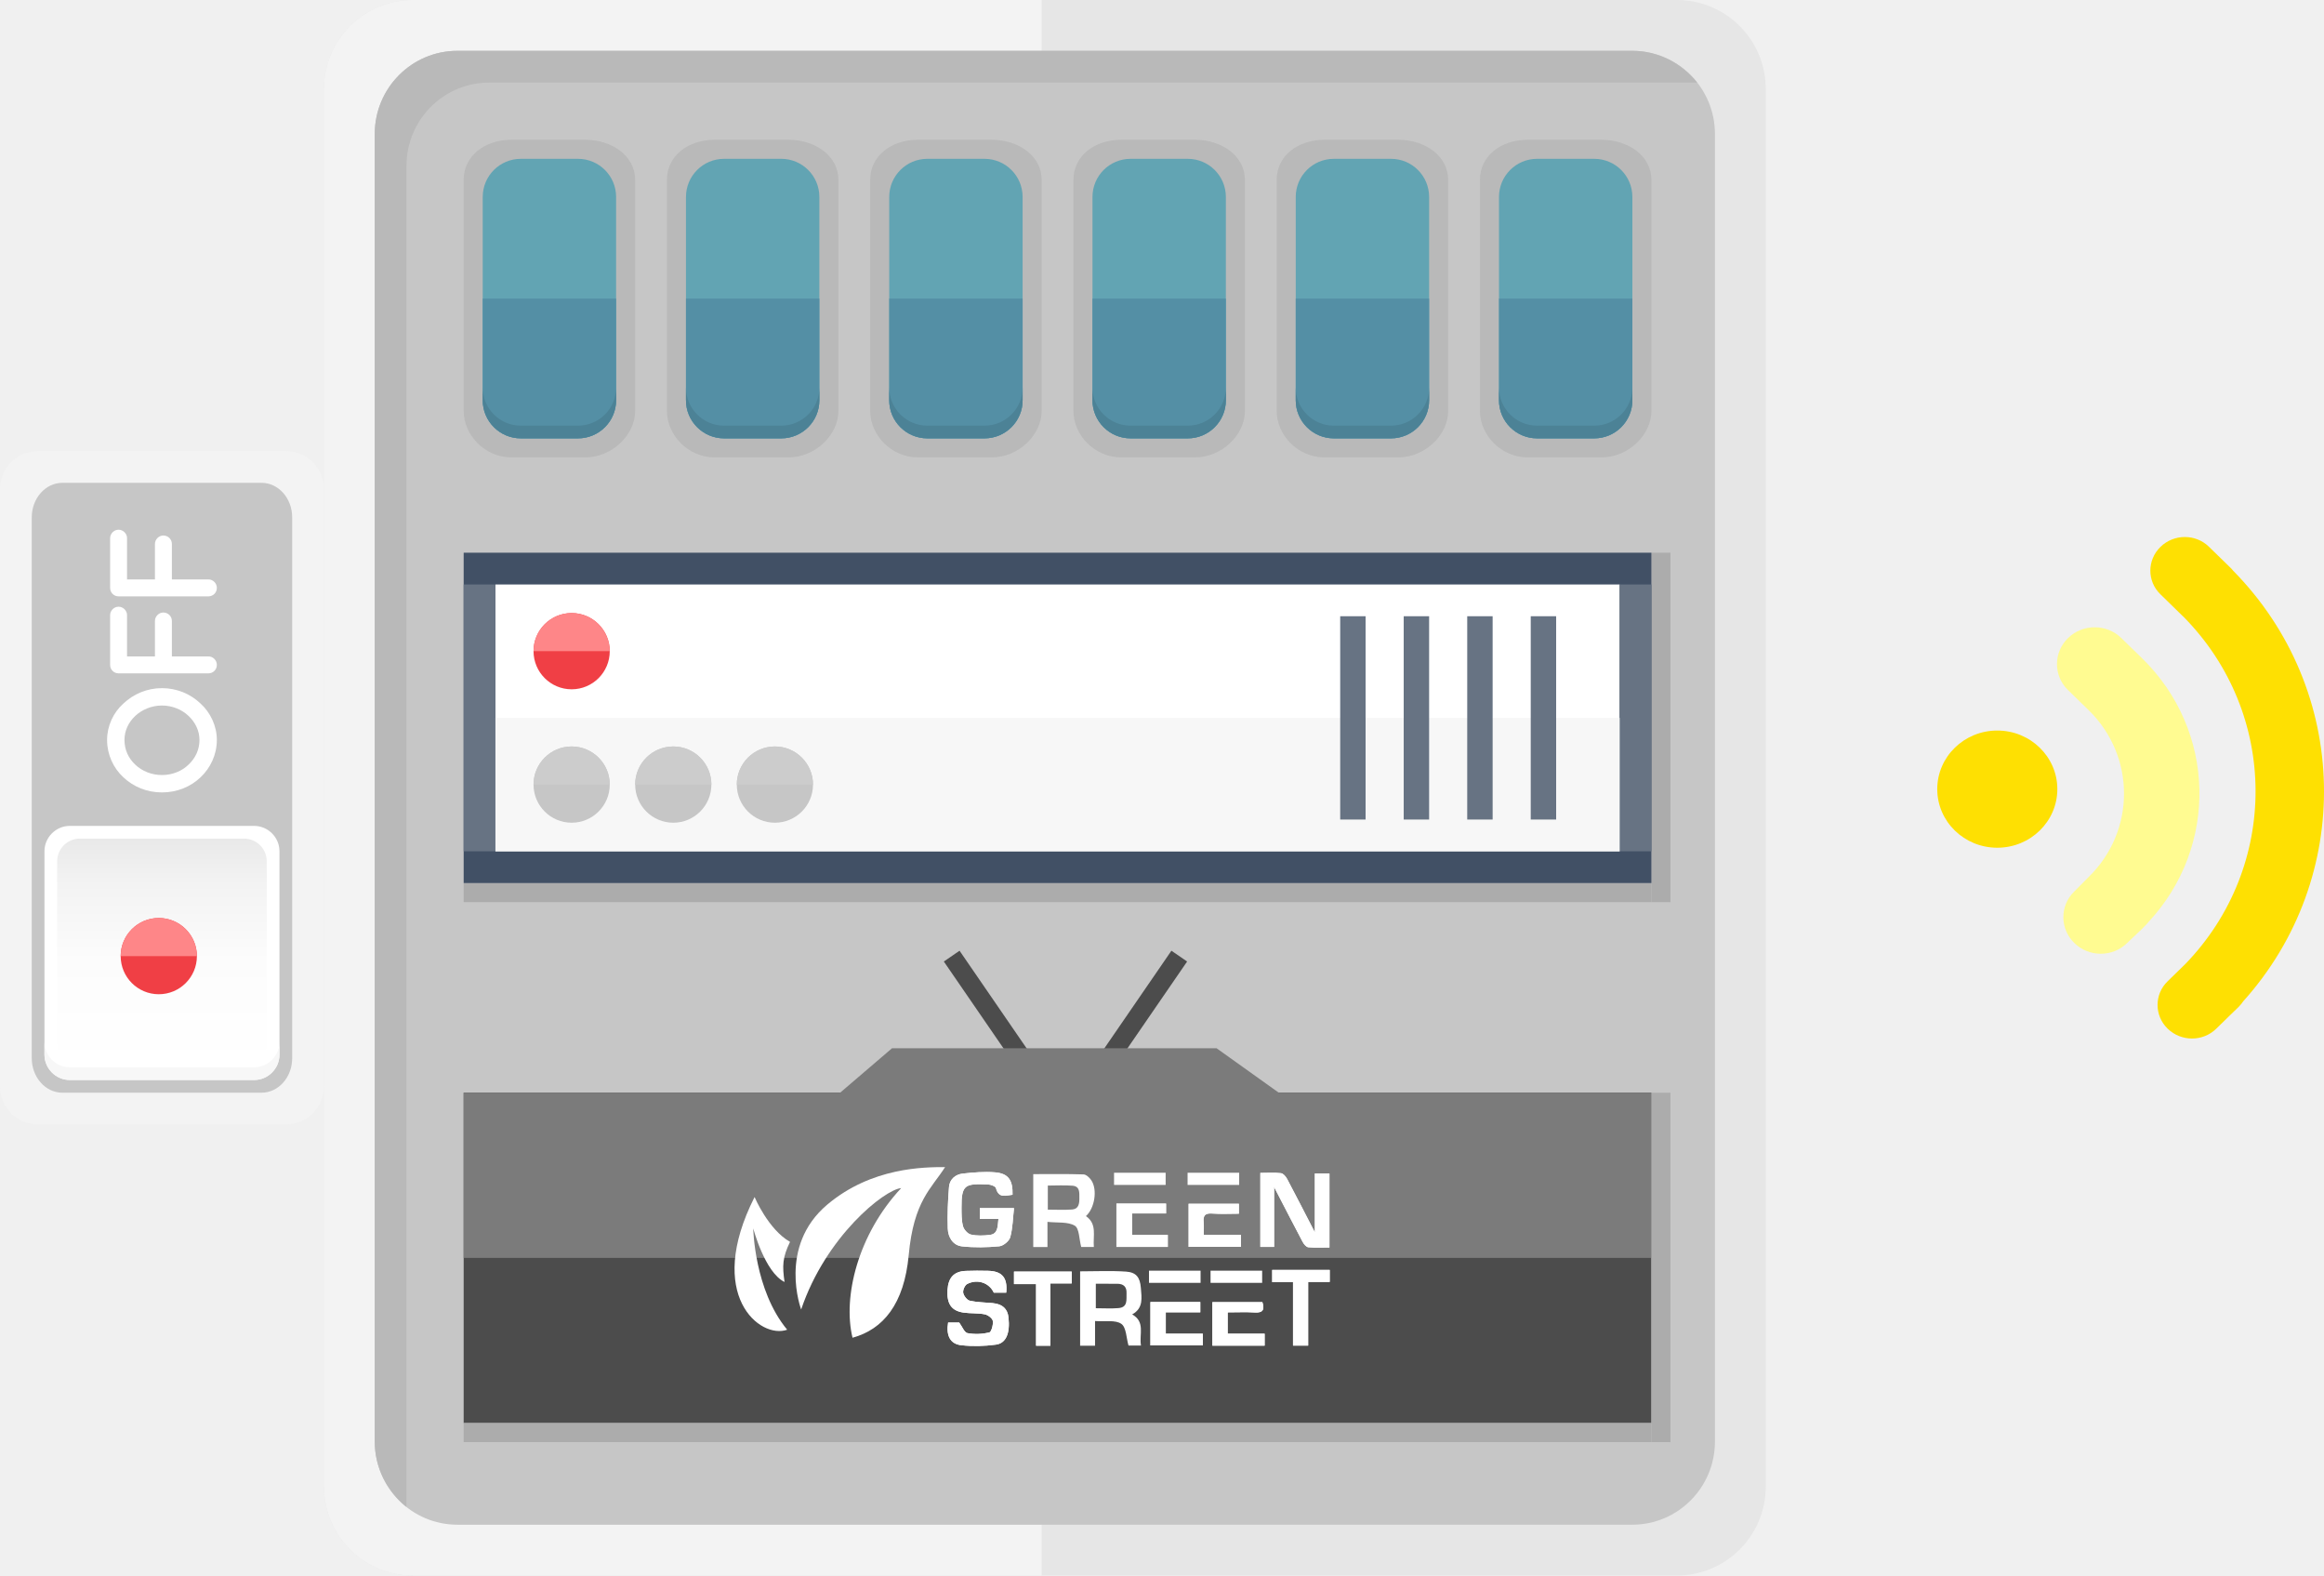
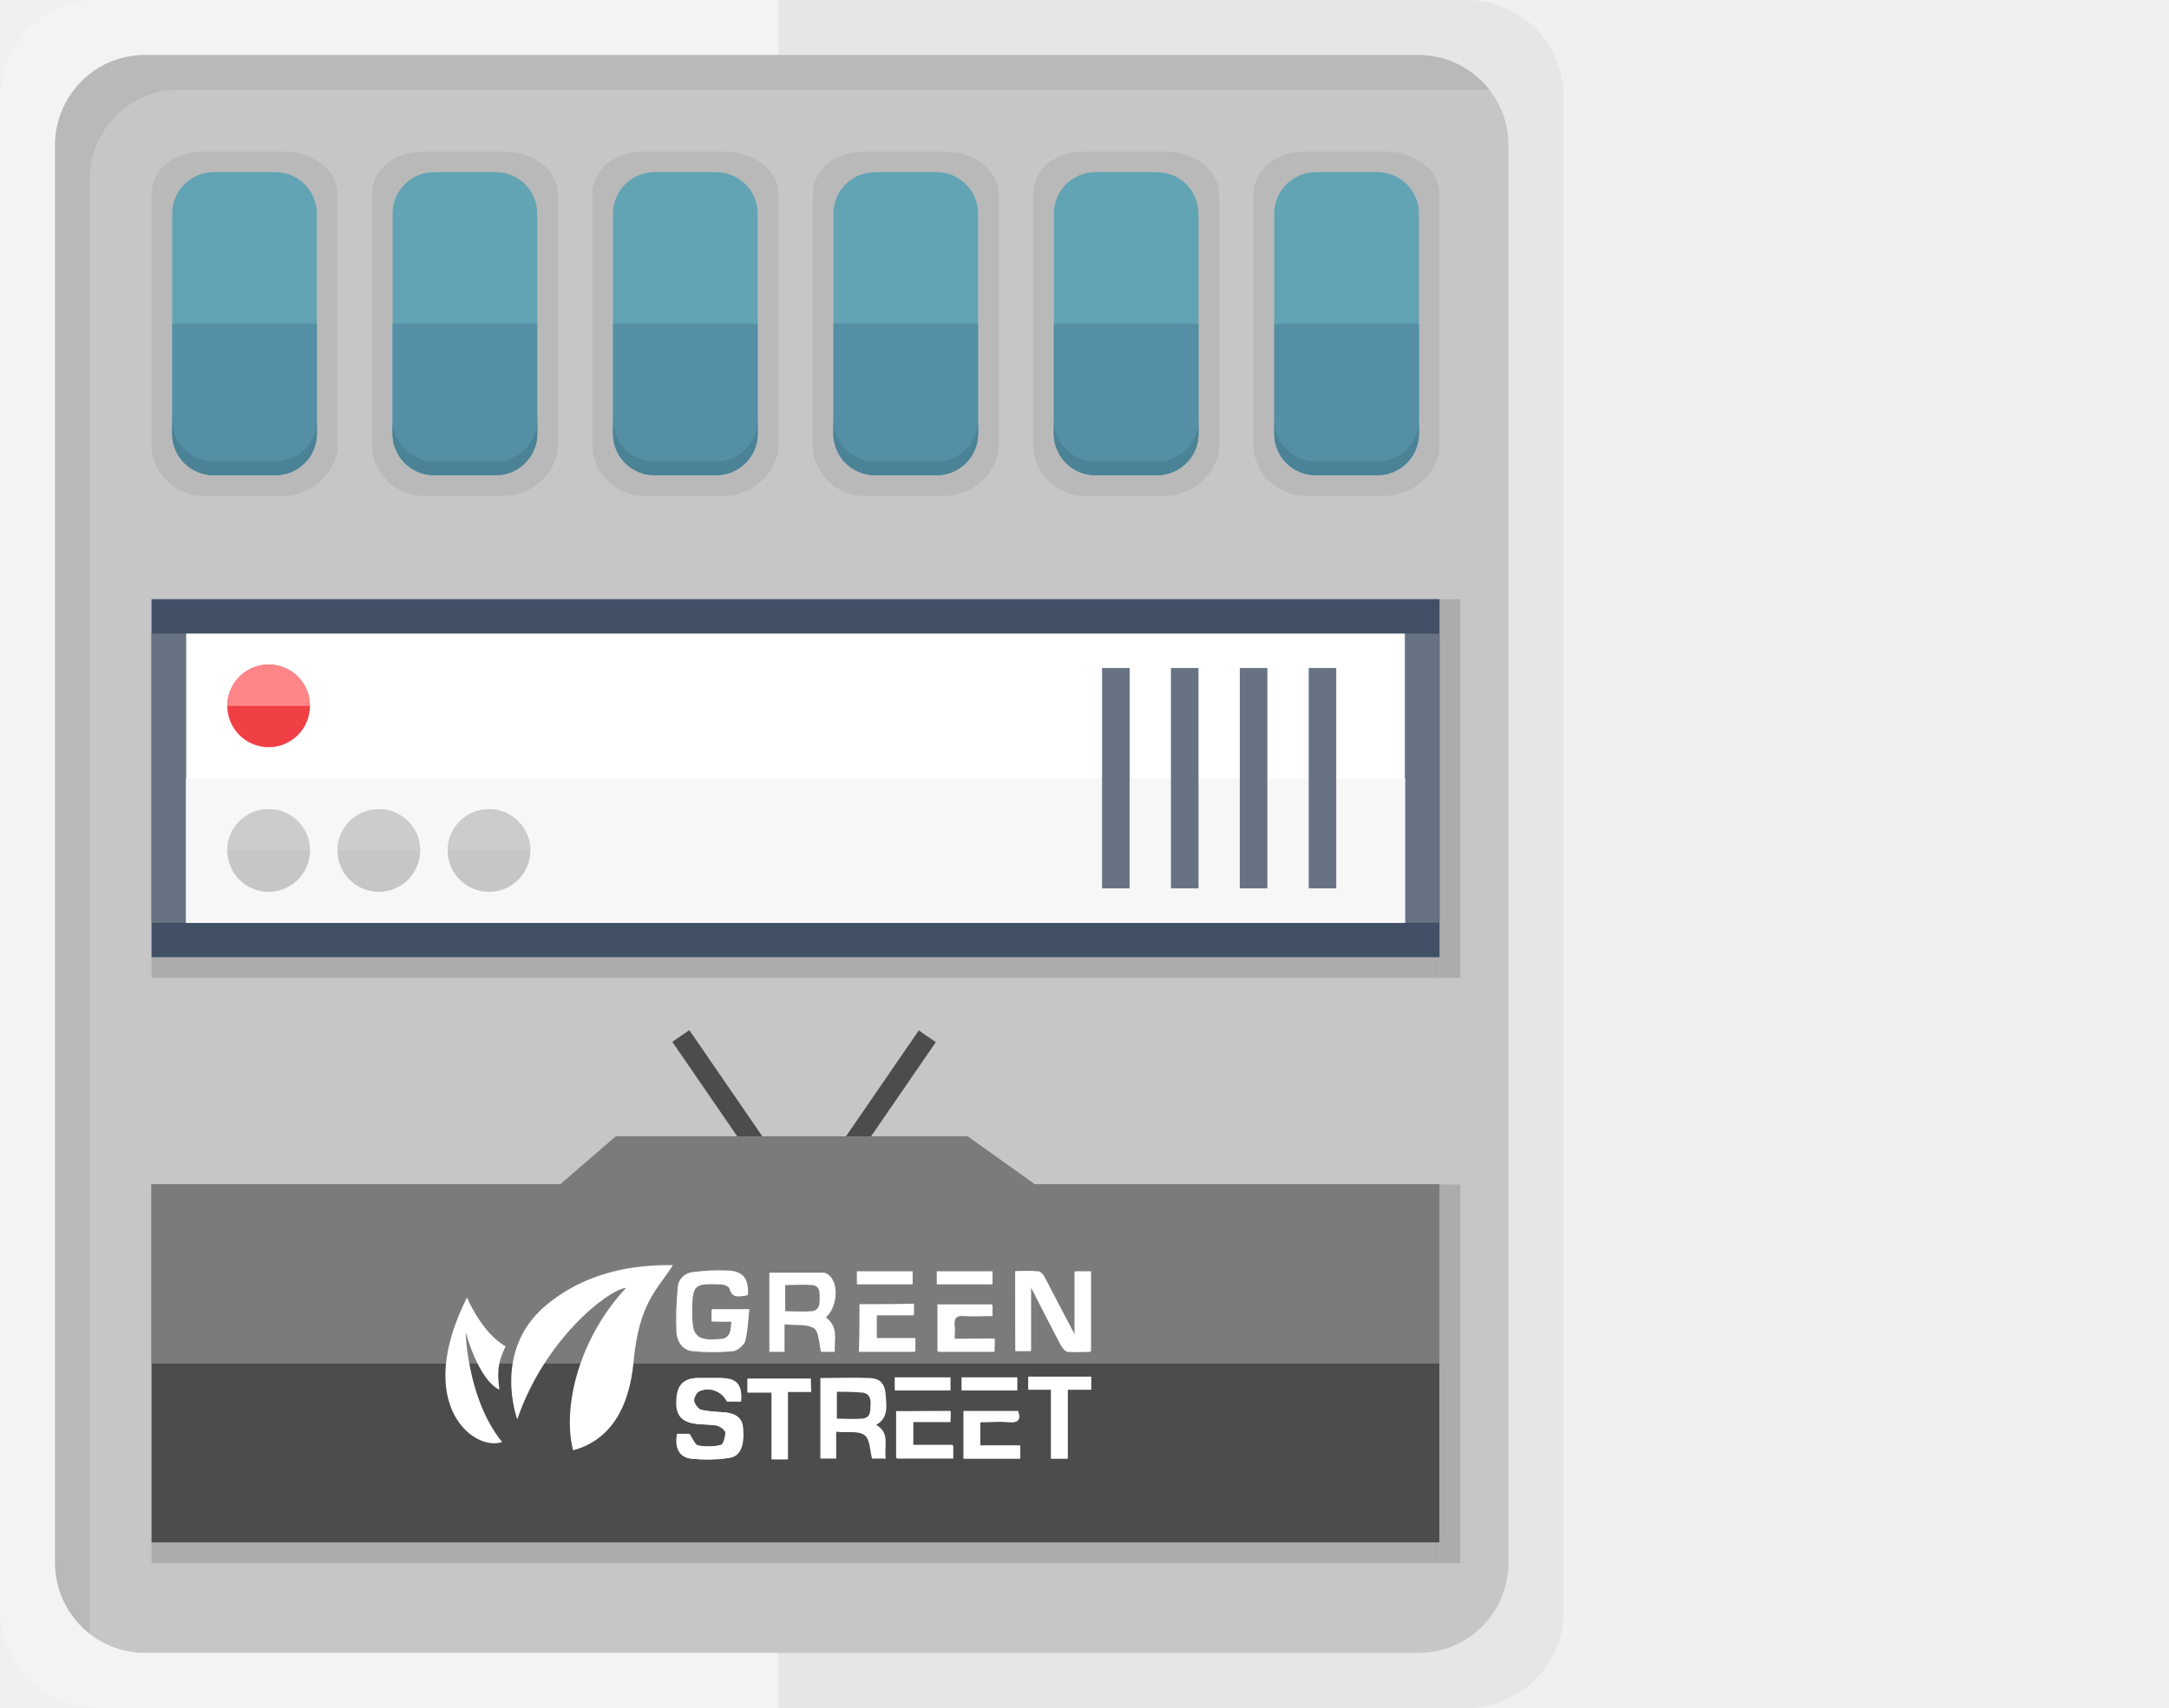
- <svg xmlns="http://www.w3.org/2000/svg" version="1.1" id="Layer_1" x="0px" y="0px" width="365.89px" height="248px" viewBox="0 0 365.89 248" enable-background="new 0 0 365.89 248" xml:space="preserve">
-   <g id="Layer_1_1_">
-     <path fill="#E6E6E6" d="M65,0h199c7.732,0,14,6.268,14,14v220c0,7.732-6.268,14-14,14H65c-7.732,0-14-6.268-14-14V14   C51,6.268,57.268,0,65,0z" />
-     <path fill="#F3F3F3" d="M164,0H65c-7.732,0-14,6.268-14,14v220c0,7.732,6.268,14,14,14h99V0z" />
-     <path fill="#C6C6C6" d="M72.013,8h184.974C264.174,8,270,13.864,270,21.097v205.806c0,7.233-5.826,13.097-13.013,13.097H72.013   C64.826,240,59,234.136,59,226.903V21.097C59,13.864,64.826,8,72.013,8z" />
-     <path fill="#B9B9B9" d="M64,26.101C64,18.868,69.83,13,77.017,13h190.188c-2.383-3-6.07-5-10.218-5H72.013   C64.826,8,59,13.864,59,21.097v205.806c0,4.19,2,7.911,5,10.308V26.101z" />
-     <rect x="69" y="21" fill="none" width="42" height="26" />
+ <svg xmlns="http://www.w3.org/2000/svg" version="1.1" x="0px" y="0px" viewBox="0 0 314.9 248" enable-background="new 0 0 314.9 248" xml:space="preserve">
+   <g id="Layer_1">
+     <path fill-rule="evenodd" clip-rule="evenodd" fill="#E6E6E6" d="M14,0h199c7.7,0,14,6.3,14,14v220c0,7.7-6.3,14-14,14H14   c-7.7,0-14-6.3-14-14V14C0,6.3,6.3,0,14,0z" />
+     <path fill-rule="evenodd" clip-rule="evenodd" fill="#F3F3F3" d="M113,0H14C6.3,0,0,6.3,0,14v220c0,7.7,6.3,14,14,14h99V0z" />
+     <path fill-rule="evenodd" clip-rule="evenodd" fill="#C6C6C6" d="M21,8h185c7.2,0,13,5.9,13,13.1v205.8c0,7.2-5.8,13.1-13,13.1H21   c-7.2,0-13-5.9-13-13.1V21.1C8,13.9,13.8,8,21,8z" />
+     <path fill-rule="evenodd" clip-rule="evenodd" fill="#B9B9B9" d="M13,26.1C13,18.9,18.8,13,26,13h190.2c-2.4-3-6.1-5-10.2-5H21   C13.8,8,8,13.9,8,21.1v205.8c0,4.2,2,7.9,5,10.3V26.1z" />
+     <rect x="18" y="21" fill="none" width="42" height="26" />
    <g>
      <g>
-         <path fill="#B9B9B9" d="M92.119,22H80.548C76.287,22,73,24.552,73,28.318v36.364C73,68.447,76.287,72,80.548,72h11.571     c4.26,0,7.881-3.553,7.881-7.318V28.318C100,24.552,96.379,22,92.119,22z" />
-         <path fill="#62A4B3" d="M97,31c0-3.314-2.686-6-6-6h-9c-3.314,0-6,2.686-6,6v32c0,3.314,2.686,6,6,6h9c3.314,0,6-2.686,6-6V31z" />
-         <path fill="#548FA5" d="M76,47v16c0,3.314,2.686,6,6,6h9c3.314,0,6-2.686,6-6V47H76z" />
-         <path fill="#4C8296" d="M91,67h-9c-3.314,0-6-2.686-6-6v2c0,3.314,2.686,6,6,6h9c3.314,0,6-2.686,6-6v-2     C97,64.314,94.314,67,91,67z" />
+         <path fill-rule="evenodd" clip-rule="evenodd" fill="#B9B9B9" d="M41.1,22H29.5c-4.3,0-7.5,2.6-7.5,6.3v36.4     c0,3.8,3.3,7.3,7.5,7.3h11.6c4.3,0,7.9-3.6,7.9-7.3V28.3C49,24.6,45.4,22,41.1,22z" />
+         <path fill-rule="evenodd" clip-rule="evenodd" fill="#62A4B3" d="M46,31c0-3.3-2.7-6-6-6h-9c-3.3,0-6,2.7-6,6v32c0,3.3,2.7,6,6,6     h9c3.3,0,6-2.7,6-6V31z" />
+         <path fill-rule="evenodd" clip-rule="evenodd" fill="#548FA5" d="M25,47v16c0,3.3,2.7,6,6,6h9c3.3,0,6-2.7,6-6V47H25z" />
+         <path fill-rule="evenodd" clip-rule="evenodd" fill="#4C8296" d="M40,67h-9c-3.3,0-6-2.7-6-6v2c0,3.3,2.7,6,6,6h9     c3.3,0,6-2.7,6-6v-2C46,64.3,43.3,67,40,67z" />
      </g>
      <g>
-         <path fill="#B9B9B9" d="M124.119,22h-11.571c-4.26,0-7.548,2.552-7.548,6.318v36.364c0,3.766,3.287,7.318,7.548,7.318h11.571     c4.26,0,7.881-3.553,7.881-7.318V28.318C132,24.552,128.379,22,124.119,22z" />
-         <path fill="#62A4B3" d="M129,31c0-3.314-2.686-6-6-6h-9c-3.314,0-6,2.686-6,6v32c0,3.314,2.686,6,6,6h9c3.314,0,6-2.686,6-6V31z" />
-         <path fill="#548FA5" d="M108,47v16c0,3.314,2.686,6,6,6h9c3.314,0,6-2.686,6-6V47H108z" />
-         <path fill="#4C8296" d="M123,67h-9c-3.314,0-6-2.686-6-6v2c0,3.314,2.686,6,6,6h9c3.314,0,6-2.686,6-6v-2     C129,64.314,126.314,67,123,67z" />
+         <path fill-rule="evenodd" clip-rule="evenodd" fill="#B9B9B9" d="M73.1,22H61.5c-4.3,0-7.5,2.6-7.5,6.3v36.4     c0,3.8,3.3,7.3,7.5,7.3h11.6c4.3,0,7.9-3.6,7.9-7.3V28.3C81,24.6,77.4,22,73.1,22z" />
+         <path fill-rule="evenodd" clip-rule="evenodd" fill="#62A4B3" d="M78,31c0-3.3-2.7-6-6-6h-9c-3.3,0-6,2.7-6,6v32c0,3.3,2.7,6,6,6     h9c3.3,0,6-2.7,6-6V31z" />
+         <path fill-rule="evenodd" clip-rule="evenodd" fill="#548FA5" d="M57,47v16c0,3.3,2.7,6,6,6h9c3.3,0,6-2.7,6-6V47H57z" />
+         <path fill-rule="evenodd" clip-rule="evenodd" fill="#4C8296" d="M72,67h-9c-3.3,0-6-2.7-6-6v2c0,3.3,2.7,6,6,6h9     c3.3,0,6-2.7,6-6v-2C78,64.3,75.3,67,72,67z" />
      </g>
      <g>
-         <path fill="#B9B9B9" d="M156.119,22h-11.571c-4.26,0-7.548,2.552-7.548,6.318v36.364c0,3.766,3.287,7.318,7.548,7.318h11.571     c4.26,0,7.881-3.553,7.881-7.318V28.318C164,24.552,160.379,22,156.119,22z" />
-         <path fill="#62A4B3" d="M161,31c0-3.314-2.686-6-6-6h-9c-3.314,0-6,2.686-6,6v32c0,3.314,2.686,6,6,6h9c3.314,0,6-2.686,6-6V31z" />
-         <path fill="#548FA5" d="M140,47v16c0,3.314,2.686,6,6,6h9c3.314,0,6-2.686,6-6V47H140z" />
-         <path fill="#4C8296" d="M155,67h-9c-3.314,0-6-2.686-6-6v2c0,3.314,2.686,6,6,6h9c3.314,0,6-2.686,6-6v-2     C161,64.314,158.314,67,155,67z" />
+         <path fill-rule="evenodd" clip-rule="evenodd" fill="#B9B9B9" d="M105.1,22H93.5c-4.3,0-7.5,2.6-7.5,6.3v36.4     c0,3.8,3.3,7.3,7.5,7.3h11.6c4.3,0,7.9-3.6,7.9-7.3V28.3C113,24.6,109.4,22,105.1,22z" />
+         <path fill-rule="evenodd" clip-rule="evenodd" fill="#62A4B3" d="M110,31c0-3.3-2.7-6-6-6h-9c-3.3,0-6,2.7-6,6v32     c0,3.3,2.7,6,6,6h9c3.3,0,6-2.7,6-6V31z" />
+         <path fill-rule="evenodd" clip-rule="evenodd" fill="#548FA5" d="M89,47v16c0,3.3,2.7,6,6,6h9c3.3,0,6-2.7,6-6V47H89z" />
+         <path fill-rule="evenodd" clip-rule="evenodd" fill="#4C8296" d="M104,67h-9c-3.3,0-6-2.7-6-6v2c0,3.3,2.7,6,6,6h9     c3.3,0,6-2.7,6-6v-2C110,64.3,107.3,67,104,67z" />
      </g>
      <g>
-         <path fill="#B9B9B9" d="M188.119,22h-11.571c-4.26,0-7.548,2.552-7.548,6.318v36.364c0,3.766,3.287,7.318,7.548,7.318h11.571     c4.26,0,7.881-3.553,7.881-7.318V28.318C196,24.552,192.379,22,188.119,22z" />
-         <path fill="#62A4B3" d="M193,31c0-3.314-2.686-6-6-6h-9c-3.314,0-6,2.686-6,6v32c0,3.314,2.686,6,6,6h9c3.314,0,6-2.686,6-6V31z" />
-         <path fill="#548FA5" d="M172,47v16c0,3.314,2.686,6,6,6h9c3.314,0,6-2.686,6-6V47H172z" />
-         <path fill="#4C8296" d="M187,67h-9c-3.314,0-6-2.686-6-6v2c0,3.314,2.686,6,6,6h9c3.314,0,6-2.686,6-6v-2     C193,64.314,190.314,67,187,67z" />
+         <path fill-rule="evenodd" clip-rule="evenodd" fill="#B9B9B9" d="M137.1,22h-11.6c-4.3,0-7.5,2.6-7.5,6.3v36.4     c0,3.8,3.3,7.3,7.5,7.3h11.6c4.3,0,7.9-3.6,7.9-7.3V28.3C145,24.6,141.4,22,137.1,22z" />
+         <path fill-rule="evenodd" clip-rule="evenodd" fill="#62A4B3" d="M142,31c0-3.3-2.7-6-6-6h-9c-3.3,0-6,2.7-6,6v32     c0,3.3,2.7,6,6,6h9c3.3,0,6-2.7,6-6V31z" />
+         <path fill-rule="evenodd" clip-rule="evenodd" fill="#548FA5" d="M121,47v16c0,3.3,2.7,6,6,6h9c3.3,0,6-2.7,6-6V47H121z" />
+         <path fill-rule="evenodd" clip-rule="evenodd" fill="#4C8296" d="M136,67h-9c-3.3,0-6-2.7-6-6v2c0,3.3,2.7,6,6,6h9     c3.3,0,6-2.7,6-6v-2C142,64.3,139.3,67,136,67z" />
      </g>
      <g>
-         <path fill="#B9B9B9" d="M220.119,22h-11.571c-4.26,0-7.548,2.552-7.548,6.318v36.364c0,3.766,3.287,7.318,7.548,7.318h11.571     c4.26,0,7.881-3.553,7.881-7.318V28.318C228,24.552,224.379,22,220.119,22z" />
-         <path fill="#62A4B3" d="M225,31c0-3.314-2.686-6-6-6h-9c-3.314,0-6,2.686-6,6v32c0,3.314,2.686,6,6,6h9c3.314,0,6-2.686,6-6V31z" />
-         <path fill="#548FA5" d="M204,47v16c0,3.314,2.686,6,6,6h9c3.314,0,6-2.686,6-6V47H204z" />
-         <path fill="#4C8296" d="M219,67h-9c-3.314,0-6-2.686-6-6v2c0,3.314,2.686,6,6,6h9c3.314,0,6-2.686,6-6v-2     C225,64.314,222.314,67,219,67z" />
+         <path fill-rule="evenodd" clip-rule="evenodd" fill="#B9B9B9" d="M169.1,22h-11.6c-4.3,0-7.5,2.6-7.5,6.3v36.4     c0,3.8,3.3,7.3,7.5,7.3h11.6c4.3,0,7.9-3.6,7.9-7.3V28.3C177,24.6,173.4,22,169.1,22z" />
+         <path fill-rule="evenodd" clip-rule="evenodd" fill="#62A4B3" d="M174,31c0-3.3-2.7-6-6-6h-9c-3.3,0-6,2.7-6,6v32     c0,3.3,2.7,6,6,6h9c3.3,0,6-2.7,6-6V31z" />
+         <path fill-rule="evenodd" clip-rule="evenodd" fill="#548FA5" d="M153,47v16c0,3.3,2.7,6,6,6h9c3.3,0,6-2.7,6-6V47H153z" />
+         <path fill-rule="evenodd" clip-rule="evenodd" fill="#4C8296" d="M168,67h-9c-3.3,0-6-2.7-6-6v2c0,3.3,2.7,6,6,6h9     c3.3,0,6-2.7,6-6v-2C174,64.3,171.3,67,168,67z" />
      </g>
      <g>
-         <path fill="#B9B9B9" d="M252.119,22h-11.571c-4.26,0-7.548,2.552-7.548,6.318v36.364c0,3.766,3.287,7.318,7.548,7.318h11.571     c4.26,0,7.881-3.553,7.881-7.318V28.318C260,24.552,256.379,22,252.119,22z" />
-         <path fill="#62A4B3" d="M257,31c0-3.314-2.686-6-6-6h-9c-3.314,0-6,2.686-6,6v32c0,3.314,2.686,6,6,6h9c3.314,0,6-2.686,6-6V31z" />
-         <path fill="#548FA5" d="M236,47v16c0,3.314,2.686,6,6,6h9c3.314,0,6-2.686,6-6V47H236z" />
-         <path fill="#4C8296" d="M251,67h-9c-3.314,0-6-2.686-6-6v2c0,3.314,2.686,6,6,6h9c3.314,0,6-2.686,6-6v-2     C257,64.314,254.314,67,251,67z" />
+         <path fill-rule="evenodd" clip-rule="evenodd" fill="#B9B9B9" d="M201.1,22h-11.6c-4.3,0-7.5,2.6-7.5,6.3v36.4     c0,3.8,3.3,7.3,7.5,7.3h11.6c4.3,0,7.9-3.6,7.9-7.3V28.3C209,24.6,205.4,22,201.1,22z" />
+         <path fill-rule="evenodd" clip-rule="evenodd" fill="#62A4B3" d="M206,31c0-3.3-2.7-6-6-6h-9c-3.3,0-6,2.7-6,6v32     c0,3.3,2.7,6,6,6h9c3.3,0,6-2.7,6-6V31z" />
+         <path fill-rule="evenodd" clip-rule="evenodd" fill="#548FA5" d="M185,47v16c0,3.3,2.7,6,6,6h9c3.3,0,6-2.7,6-6V47H185z" />
+         <path fill-rule="evenodd" clip-rule="evenodd" fill="#4C8296" d="M200,67h-9c-3.3,0-6-2.7-6-6v2c0,3.3,2.7,6,6,6h9     c3.3,0,6-2.7,6-6v-2C206,64.3,203.3,67,200,67z" />
      </g>
    </g>
-     <rect x="73" y="139" fill="#ACACAC" width="187" height="3" />
-     <rect x="260" y="87" fill="#ACACAC" width="3" height="55" />
-     <rect x="154.737" y="148.505" transform="matrix(0.8242 -0.5664 0.5664 0.8242 -63.0499 116.5938)" fill="#4C4C4C" width="3" height="22.654" />
+     <rect x="22" y="139" fill-rule="evenodd" clip-rule="evenodd" fill="#ACACAC" width="187" height="3" />
+     <rect x="209" y="87" fill-rule="evenodd" clip-rule="evenodd" fill="#ACACAC" width="3" height="55" />
+     <rect x="103.7" y="148.5" transform="matrix(-0.8242 0.5664 -0.5664 -0.8242 282.5164 231.9514)" fill="#4C4C4C" width="3" height="22.7" />
    <g>
      <g>
-         <rect x="73" y="172" fill="#4C4C4C" width="187" height="52" />
+         <g>
+           <rect x="22" y="172" fill-rule="evenodd" clip-rule="evenodd" fill="#4C4C4C" width="187" height="52" />
+         </g>
      </g>
+       <rect x="126.7" y="148.5" transform="matrix(0.8242 0.5664 -0.5664 0.8242 113.0758 -44.5303)" fill="#4C4C4C" width="3" height="22.7" />
+       <path fill-rule="evenodd" clip-rule="evenodd" fill="none" d="M90,154.7h50l9,7H82L90,154.7z" />
+       <polygon fill-rule="evenodd" clip-rule="evenodd" fill="#7B7B7B" points="150.3,172 140.5,165 89.4,165 81.3,172 22,172 22,198     209,198 209,172   " />
    </g>
-     <rect x="177.752" y="148.52" transform="matrix(-0.8242 -0.5664 0.5664 -0.8242 236.4507 393.1082)" fill="#4C4C4C" width="3" height="22.654" />
-     <path fill="none" d="M141,154.75h50l9,7h-67L141,154.75z" />
-     <polygon fill="#7B7B7B" points="201.333,172 191.535,165 140.443,165 132.268,172 73,172 73,198 260,198 260,172  " />
-     <rect x="73" y="224" fill="#ACACAC" width="187" height="3" />
-     <rect x="260" y="172" fill="#ACACAC" width="3" height="55" />
+     <rect x="22" y="224" fill="#ACACAC" width="187" height="3" />
+     <rect x="209" y="172" fill="#ACACAC" width="3" height="55" />
    <g>
-       <path fill="#FFFFFF" d="M198.428,184.625c0,4.032,0,7.819,0,11.65c0.742,0,1.384,0,2.166,0c0-3.088,0-6.08,0-9.436    c1.618,3.123,3.042,5.904,4.507,8.663c0.184,0.346,0.559,0.795,0.881,0.825c1.087,0.103,2.19,0.039,3.326,0.039    c0-4.031,0-7.826,0-11.644c-0.791,0-1.52,0-2.299,0c0,3.04,0,5.965,0,9.264c-1.56-3.023-2.932-5.717-4.351-8.387    c-0.206-0.387-0.611-0.887-0.972-0.93C200.637,184.544,199.563,184.625,198.428,184.625z" />
-       <path fill="#FFFFFF" d="M157.194,191.867c-0.136,1.229-0.051,2.369-1.392,2.522c-0.97,0.111-1.997,0.156-2.933-0.059    c-0.505-0.115-1.107-0.773-1.248-1.299c-0.25-0.929-0.23-1.944-0.238-2.923c-0.029-3.73,0.595-3.788,4.163-3.668    c0.441,0.015,1.18,0.29,1.256,0.581c0.435,1.676,1.566,1.146,2.612,1.044c0.066-2.308-0.663-3.366-2.777-3.533    c-1.677-0.132-3.393,0.014-5.073,0.201c-1.157,0.129-2.054,0.911-2.151,2.097c-0.178,2.174-0.267,4.367-0.195,6.545    c0.046,1.373,0.794,2.654,2.252,2.814c1.934,0.212,3.919,0.173,5.858-0.014c0.639-0.062,1.561-0.821,1.726-1.432    c0.394-1.459,0.415-3.018,0.59-4.574c-2.033,0-3.703,0-5.38,0c0,0.59,0,1.072,0,1.699    C155.238,191.867,156.156,191.867,157.194,191.867z" />
-       <path fill="#FFFFFF" d="M149.27,208.18c-0.338,2.039,0.318,3.376,2.074,3.569c1.797,0.198,3.662,0.153,5.455-0.094    c1.617-0.223,2.237-1.813,1.982-4.251c-0.147-1.405-0.942-2.135-2.507-2.286c-1.201-0.116-2.426-0.116-3.592-0.381    c-0.436-0.099-0.946-0.762-1.034-1.24c-0.079-0.424,0.253-1.191,0.623-1.384c1.636-0.851,3.494-0.171,4.19,1.358    c0.673,0,1.323,0,1.962,0c0.23-2.352-0.646-3.385-2.865-3.437c-1.161-0.027-2.324-0.031-3.484,0.013    c-1.857,0.07-2.771,1.036-2.895,2.984c-0.139,2.186,0.613,3.305,2.529,3.581c1.103,0.159,2.248,0.058,3.335,0.272    c0.496,0.098,1.207,0.63,1.267,1.045c0.085,0.595-0.226,1.734-0.563,1.814c-1.101,0.26-2.32,0.308-3.43,0.099    c-0.484-0.091-0.813-1.006-1.297-1.662C150.569,208.18,149.913,208.18,149.27,208.18z" />
-       <path fill="#FFFFFF" d="M209.35,199.892c-3.105,0-6.079,0-9.056,0c0,0.66,0,1.223,0,1.92c1.086,0,2.099,0,3.278,0    c0,3.417,0,6.702,0,9.992c0.865,0,1.557,0,2.384,0c0-3.341,0-6.587,0-10.017c1.215,0,2.299,0,3.394,0    C209.35,201.068,209.35,200.537,209.35,199.892z" />
-       <path fill="#FFFFFF" d="M168.729,200.152c-3.085,0-6.091,0-9.086,0c0,0.674,0,1.24,0,1.977c1.163,0,2.253,0,3.476,0    c0,3.333,0,6.494,0,9.692c0.786,0,1.433,0,2.253,0c0-3.267,0-6.461,0-9.803c1.221,0,2.274,0,3.357,0    C168.729,201.305,168.729,200.748,168.729,200.152z" />
-       <path fill="#FFFFFF" d="M195.37,194.382c-2.018,0-3.875,0-5.854,0c0-0.757,0.052-1.379-0.012-1.99    c-0.107-1.023,0.2-1.457,1.322-1.373c1.4,0.105,2.815,0.025,4.226,0.025c0-0.67,0-1.099,0-1.561c-2.689,0-5.305,0-7.918,0    c0,2.316,0,4.531,0,6.785c2.798,0,5.498,0,8.237,0C195.37,195.647,195.37,195.126,195.37,194.382z" />
-       <path fill="#FFFFFF" d="M188.975,204.945c-2.675,0-5.249,0-7.852,0c0,2.342,0,4.599,0,6.836c2.822,0,5.526,0,8.246,0    c0-0.642,0-1.162,0-1.853c-1.969,0-3.871,0-5.827,0c0-1.179,0-2.187,0-3.359c1.848,0,3.618,0,5.434,0    C188.975,205.966,188.975,205.529,188.975,204.945z" />
-       <path fill="#FFFFFF" d="M175.769,189.449c0,2.358,0,4.566,0,6.828c2.758,0,5.41,0,8.086,0c0-0.648,0-1.202,0-1.897    c-1.958,0-3.812,0-5.631,0c0-1.189,0-2.232,0-3.374c1.848,0,3.579,0,5.362,0c0-0.568,0-1.032,0-1.557    C180.965,189.449,178.433,189.449,175.769,189.449z" />
-       <path fill="#FFFFFF" d="M190.876,211.819c2.818,0,5.484,0,8.229,0c0-0.633,0-1.184,0-1.89c-1.961,0-3.863,0-5.821,0    c0-1.185,0-2.214,0-3.356c1.505,0,2.89-0.068,4.264,0.02c1.302,0.083,1.572-0.456,1.202-1.628c-2.619,0-5.224,0-7.874,0    C190.876,207.283,190.876,209.502,190.876,211.819z" />
-       <path fill="#FFFFFF" d="M198.428,184.625c1.136,0,2.209-0.081,3.258,0.044c0.361,0.043,0.766,0.543,0.972,0.93    c1.419,2.669,2.791,5.364,4.351,8.387c0-3.3,0-6.224,0-9.264c0.779,0,1.509,0,2.299,0c0,3.817,0,7.613,0,11.644    c-1.135,0-2.238,0.064-3.326-0.039c-0.322-0.03-0.697-0.479-0.881-0.825c-1.465-2.76-2.89-5.54-4.507-8.663    c0,3.356,0,6.348,0,9.436c-0.782,0-1.425,0-2.166,0C198.428,192.444,198.428,188.657,198.428,184.625z" />
-       <path fill="#FFFFFF" d="M172.404,207.941c0,1.446,0,2.632,0,3.888c-0.847,0-1.545,0-2.35,0c0-3.897,0-7.759,0-11.713    c2.425,0,4.83-0.12,7.217,0.042c1.626,0.11,2.218,0.912,2.346,2.571c0.119,1.536,0.44,3.173-1.368,4.17    c2.106,1.175,1.08,3.127,1.386,4.893c-0.775,0-1.421,0-1.966,0c-0.343-1.17-0.339-2.859-1.128-3.408    C175.604,207.73,173.985,208.057,172.404,207.941z M172.525,202.073c0,1.341,0,2.554,0,3.852c1.26,0,2.417,0.075,3.559-0.019    c1.523-0.125,1.236-1.347,1.278-2.347c0.042-1.021-0.48-1.478-1.456-1.485C174.799,202.067,173.691,202.073,172.525,202.073z" />
-       <path fill="#FFFFFF" d="M172.214,196.285c-0.851,0-1.502,0-1.989,0c-0.331-1.239-0.295-2.925-1.01-3.351    c-1.093-0.651-2.703-0.432-4.303-0.605c0,1.478,0,2.701,0,3.964c-0.842,0-1.494,0-2.238,0c0-3.851,0-7.633,0-11.477    c2.623,0,5.272-0.043,7.917,0.043c0.427,0.014,0.957,0.518,1.232,0.932c0.991,1.492,0.52,4.411-0.857,5.632    C172.761,192.658,172.067,194.487,172.214,196.285z M164.968,190.407c1.341,0,2.583,0.069,3.815-0.021    c1.064-0.078,1.158-0.947,1.151-1.795c-0.007-0.846,0.121-1.854-1.077-1.952c-1.265-0.103-2.544-0.023-3.888-0.023    C164.968,187.9,164.968,189.049,164.968,190.407z" />
-       <path fill="#FFFFFF" d="M157.194,191.867c-1.038,0-1.956,0-2.931,0c0-0.627,0-1.108,0-1.699c1.677,0,3.348,0,5.38,0    c-0.176,1.556-0.196,3.116-0.59,4.574c-0.165,0.61-1.087,1.37-1.726,1.432c-1.938,0.187-3.924,0.226-5.858,0.014    c-1.458-0.16-2.206-1.441-2.252-2.814c-0.072-2.178,0.017-4.371,0.195-6.545c0.097-1.187,0.994-1.968,2.151-2.097    c1.68-0.187,3.396-0.333,5.073-0.201c2.114,0.167,2.842,1.224,2.777,3.533c-1.046,0.101-2.177,0.631-2.612-1.044    c-0.075-0.291-0.814-0.566-1.256-0.581c-3.568-0.12-4.192-0.062-4.163,3.668c0.008,0.979-0.012,1.994,0.238,2.923    c0.141,0.525,0.743,1.183,1.248,1.299c0.936,0.214,1.964,0.169,2.933,0.059C157.143,194.236,157.058,193.097,157.194,191.867z" />
-       <path fill="#FFFFFF" d="M149.27,208.18c0.643,0,1.299,0,1.748,0c0.484,0.656,0.813,1.57,1.297,1.662    c1.11,0.209,2.33,0.161,3.43-0.099c0.337-0.08,0.648-1.218,0.563-1.814c-0.059-0.415-0.771-0.947-1.267-1.045    c-1.087-0.214-2.232-0.114-3.335-0.272c-1.916-0.276-2.667-1.396-2.529-3.581c0.124-1.948,1.038-2.914,2.895-2.984    c1.16-0.044,2.323-0.04,3.484-0.013c2.218,0.052,3.094,1.085,2.865,3.437c-0.639,0-1.289,0-1.962,0    c-0.696-1.529-2.554-2.209-4.19-1.358c-0.37,0.193-0.702,0.96-0.623,1.384c0.089,0.478,0.598,1.141,1.034,1.24    c1.166,0.265,2.391,0.265,3.592,0.381c1.565,0.151,2.36,0.881,2.507,2.286c0.255,2.438-0.365,4.028-1.982,4.251    c-1.793,0.247-3.658,0.292-5.455,0.094C149.588,211.555,148.932,210.219,149.27,208.18z" />
-       <path fill="#FFFFFF" d="M209.35,199.892c0,0.645,0,1.176,0,1.894c-1.095,0-2.179,0-3.394,0c0,3.43,0,6.677,0,10.017    c-0.827,0-1.519,0-2.384,0c0-3.289,0-6.575,0-9.992c-1.179,0-2.192,0-3.278,0c0-0.697,0-1.26,0-1.92    C203.271,199.892,206.245,199.892,209.35,199.892z" />
-       <path fill="#FFFFFF" d="M168.729,200.152c0,0.595,0,1.152,0,1.866c-1.083,0-2.136,0-3.357,0c0,3.342,0,6.536,0,9.803    c-0.819,0-1.466,0-2.253,0c0-3.198,0-6.359,0-9.692c-1.223,0-2.313,0-3.476,0c0-0.738,0-1.304,0-1.977    C162.638,200.152,165.644,200.152,168.729,200.152z" />
-       <path fill="#FFFFFF" d="M195.37,194.382c0,0.744,0,1.265,0,1.886c-2.739,0-5.439,0-8.237,0c0-2.254,0-4.469,0-6.785    c2.613,0,5.229,0,7.918,0c0,0.462,0,0.891,0,1.561c-1.411,0-2.825,0.08-4.226-0.025c-1.122-0.084-1.429,0.351-1.322,1.373    c0.064,0.611,0.012,1.233,0.012,1.99C191.495,194.382,193.352,194.382,195.37,194.382z" />
-       <path fill="#FFFFFF" d="M188.975,204.945c0,0.584,0,1.022,0,1.624c-1.815,0-3.585,0-5.434,0c0,1.172,0,2.18,0,3.359    c1.956,0,3.858,0,5.827,0c0,0.691,0,1.211,0,1.853c-2.72,0-5.424,0-8.246,0c0-2.236,0-4.494,0-6.836    C183.726,204.945,186.3,204.945,188.975,204.945z" />
-       <path fill="#FFFFFF" d="M175.769,189.449c2.664,0,5.196,0,7.817,0c0,0.525,0,0.989,0,1.557c-1.784,0-3.515,0-5.362,0    c0,1.142,0,2.185,0,3.374c1.819,0,3.673,0,5.631,0c0,0.696,0,1.249,0,1.897c-2.676,0-5.328,0-8.086,0    C175.769,194.015,175.769,191.807,175.769,189.449z" />
-       <path fill="#FFFFFF" d="M190.876,211.819c0-2.317,0-4.537,0-6.854c2.65,0,5.255,0,7.874,0c0.37,1.172,0.1,1.711-1.202,1.628    c-1.374-0.087-2.759-0.02-4.264-0.02c0,1.142,0,2.172,0,3.356c1.958,0,3.86,0,5.821,0c0,0.705,0,1.257,0,1.89    C196.359,211.819,193.694,211.819,190.876,211.819z" />
-       <rect x="175.395" y="184.599" fill="#FFFFFF" width="8.124" height="1.916" />
-       <rect x="186.972" y="184.599" fill="#FFFFFF" width="8.124" height="1.916" />
-       <rect x="180.896" y="200.013" fill="#FFFFFF" width="8.124" height="1.916" />
-       <rect x="190.589" y="200.013" fill="#FFFFFF" width="8.124" height="1.916" />
-       <path fill="#FFFFFF" d="M118.801,188.421c0,0,2.129,5.085,5.582,7.06c-1.206,2.483-1.23,3.761-0.863,6.315    c-3.122-1.526-4.931-8.444-4.931-8.444s0.16,9.721,5.344,15.953C119.688,210.842,110.96,203.889,118.801,188.421z" />
-       <path fill="#FFFFFF" d="M126.133,206.124c0,0-3.727-9.896,4.112-16.509c7.004-5.908,15.329-5.905,18.546-5.905    c-2.15,3.391-4.936,5.298-5.724,13.852c-0.71,7.71-4.021,11.684-8.846,13.008c-1.561-6.433,0.851-16.272,7.663-23.557    C139.236,187.25,130.012,194.629,126.133,206.124z" />
+       <path fill="#FFFFFF" d="M147.4,184.6c0,4,0,7.8,0,11.6c0.7,0,1.4,0,2.2,0c0-3.1,0-6.1,0-9.4c1.6,3.1,3,5.9,4.5,8.7    c0.2,0.3,0.6,0.8,0.9,0.8c1.1,0.1,2.2,0,3.3,0c0-4,0-7.8,0-11.6c-0.8,0-1.5,0-2.3,0c0,3,0,6,0,9.3c-1.6-3-2.9-5.7-4.4-8.4    c-0.2-0.4-0.6-0.9-1-0.9C149.6,184.5,148.6,184.6,147.4,184.6z" />
+       <path fill="#FFFFFF" d="M106.2,191.9c-0.1,1.2-0.1,2.4-1.4,2.5c-1,0.1-2,0.2-2.9-0.1c-0.5-0.1-1.1-0.8-1.2-1.3    c-0.2-0.9-0.2-1.9-0.2-2.9c0-3.7,0.6-3.8,4.2-3.7c0.4,0,1.2,0.3,1.3,0.6c0.4,1.7,1.6,1.1,2.6,1c0.1-2.3-0.7-3.4-2.8-3.5    c-1.7-0.1-3.4,0-5.1,0.2c-1.2,0.1-2.1,0.9-2.2,2.1c-0.2,2.2-0.3,4.4-0.2,6.5c0,1.4,0.8,2.7,2.3,2.8c1.9,0.2,3.9,0.2,5.9,0    c0.6-0.1,1.6-0.8,1.7-1.4c0.4-1.5,0.4-3,0.6-4.6c-2,0-3.7,0-5.4,0c0,0.6,0,1.1,0,1.7C104.2,191.9,105.2,191.9,106.2,191.9z" />
+       <path fill="#FFFFFF" d="M98.3,208.2c-0.3,2,0.3,3.4,2.1,3.6c1.8,0.2,3.7,0.2,5.5-0.1c1.6-0.2,2.2-1.8,2-4.3    c-0.1-1.4-0.9-2.1-2.5-2.3c-1.2-0.1-2.4-0.1-3.6-0.4c-0.4-0.1-0.9-0.8-1-1.2c-0.1-0.4,0.3-1.2,0.6-1.4c1.6-0.9,3.5-0.2,4.2,1.4    c0.7,0,1.3,0,2,0c0.2-2.4-0.6-3.4-2.9-3.4c-1.2,0-2.3,0-3.5,0c-1.9,0.1-2.8,1-2.9,3c-0.1,2.2,0.6,3.3,2.5,3.6    c1.1,0.2,2.2,0.1,3.3,0.3c0.5,0.1,1.2,0.6,1.3,1c0.1,0.6-0.2,1.7-0.6,1.8c-1.1,0.3-2.3,0.3-3.4,0.1c-0.5-0.1-0.8-1-1.3-1.7    C99.6,208.2,98.9,208.2,98.3,208.2z" />
+       <path fill="#FFFFFF" d="M158.4,199.9c-3.1,0-6.1,0-9.1,0c0,0.7,0,1.2,0,1.9c1.1,0,2.1,0,3.3,0c0,3.4,0,6.7,0,10c0.9,0,1.6,0,2.4,0    c0-3.3,0-6.6,0-10c1.2,0,2.3,0,3.4,0C158.4,201.1,158.4,200.5,158.4,199.9z" />
+       <path fill="#FFFFFF" d="M117.7,200.2c-3.1,0-6.1,0-9.1,0c0,0.7,0,1.2,0,2c1.2,0,2.3,0,3.5,0c0,3.3,0,6.5,0,9.7c0.8,0,1.4,0,2.3,0    c0-3.3,0-6.5,0-9.8c1.2,0,2.3,0,3.4,0C117.7,201.3,117.7,200.7,117.7,200.2z" />
+       <path fill="#FFFFFF" d="M144.4,194.4c-2,0-3.9,0-5.9,0c0-0.8,0.1-1.4,0-2c-0.1-1,0.2-1.5,1.3-1.4c1.4,0.1,2.8,0,4.2,0    c0-0.7,0-1.1,0-1.6c-2.7,0-5.3,0-7.9,0c0,2.3,0,4.5,0,6.8c2.8,0,5.5,0,8.2,0C144.4,195.6,144.4,195.1,144.4,194.4z" />
+       <path fill="#FFFFFF" d="M138,204.9c-2.7,0-5.2,0-7.9,0c0,2.3,0,4.6,0,6.8c2.8,0,5.5,0,8.2,0c0-0.6,0-1.2,0-1.9c-2,0-3.9,0-5.8,0    c0-1.2,0-2.2,0-3.4c1.8,0,3.6,0,5.4,0C138,206,138,205.5,138,204.9z" />
+       <path fill="#FFFFFF" d="M124.8,189.4c0,2.4,0,4.6,0,6.8c2.8,0,5.4,0,8.1,0c0-0.6,0-1.2,0-1.9c-2,0-3.8,0-5.6,0c0-1.2,0-2.2,0-3.4    c1.8,0,3.6,0,5.4,0c0-0.6,0-1,0-1.6C130,189.4,127.4,189.4,124.8,189.4z" />
+       <path fill="#FFFFFF" d="M139.9,211.8c2.8,0,5.5,0,8.2,0c0-0.6,0-1.2,0-1.9c-2,0-3.9,0-5.8,0c0-1.2,0-2.2,0-3.4    c1.5,0,2.9-0.1,4.3,0c1.3,0.1,1.6-0.5,1.2-1.6c-2.6,0-5.2,0-7.9,0C139.9,207.3,139.9,209.5,139.9,211.8z" />
+       <path fill="#FFFFFF" d="M147.4,184.6c1.1,0,2.2-0.1,3.3,0c0.4,0,0.8,0.5,1,0.9c1.4,2.7,2.8,5.4,4.4,8.4c0-3.3,0-6.2,0-9.3    c0.8,0,1.5,0,2.3,0c0,3.8,0,7.6,0,11.6c-1.1,0-2.2,0.1-3.3,0c-0.3,0-0.7-0.5-0.9-0.8c-1.5-2.8-2.9-5.5-4.5-8.7c0,3.4,0,6.3,0,9.4    c-0.8,0-1.4,0-2.2,0C147.4,192.4,147.4,188.7,147.4,184.6z" />
+       <path fill="#FFFFFF" d="M121.4,207.9c0,1.4,0,2.6,0,3.9c-0.8,0-1.5,0-2.3,0c0-3.9,0-7.8,0-11.7c2.4,0,4.8-0.1,7.2,0    c1.6,0.1,2.2,0.9,2.3,2.6c0.1,1.5,0.4,3.2-1.4,4.2c2.1,1.2,1.1,3.1,1.4,4.9c-0.8,0-1.4,0-2,0c-0.3-1.2-0.3-2.9-1.1-3.4    C124.6,207.7,123,208.1,121.4,207.9z M121.5,202.1c0,1.3,0,2.6,0,3.9c1.3,0,2.4,0.1,3.6,0c1.5-0.1,1.2-1.3,1.3-2.3    c0-1-0.5-1.5-1.5-1.5C123.8,202.1,122.7,202.1,121.5,202.1z" />
+       <path fill="#FFFFFF" d="M121.2,196.3c-0.9,0-1.5,0-2,0c-0.3-1.2-0.3-2.9-1-3.4c-1.1-0.7-2.7-0.4-4.3-0.6c0,1.5,0,2.7,0,4    c-0.8,0-1.5,0-2.2,0c0-3.9,0-7.6,0-11.5c2.6,0,5.3,0,7.9,0c0.4,0,1,0.5,1.2,0.9c1,1.5,0.5,4.4-0.9,5.6    C121.8,192.7,121.1,194.5,121.2,196.3z M114,190.4c1.3,0,2.6,0.1,3.8,0c1.1-0.1,1.2-0.9,1.2-1.8c0-0.8,0.1-1.9-1.1-2    c-1.3-0.1-2.5,0-3.9,0C114,187.9,114,189,114,190.4z" />
+       <path fill="#FFFFFF" d="M106.2,191.9c-1,0-2,0-2.9,0c0-0.6,0-1.1,0-1.7c1.7,0,3.3,0,5.4,0c-0.2,1.6-0.2,3.1-0.6,4.6    c-0.2,0.6-1.1,1.4-1.7,1.4c-1.9,0.2-3.9,0.2-5.9,0c-1.5-0.2-2.2-1.4-2.3-2.8c-0.1-2.2,0-4.4,0.2-6.5c0.1-1.2,1-2,2.2-2.1    c1.7-0.2,3.4-0.3,5.1-0.2c2.1,0.2,2.8,1.2,2.8,3.5c-1,0.1-2.2,0.6-2.6-1c-0.1-0.3-0.8-0.6-1.3-0.6c-3.6-0.1-4.2-0.1-4.2,3.7    c0,1,0,2,0.2,2.9c0.1,0.5,0.7,1.2,1.2,1.3c0.9,0.2,2,0.2,2.9,0.1C106.1,194.2,106.1,193.1,106.2,191.9z" />
+       <path fill="#FFFFFF" d="M98.3,208.2c0.6,0,1.3,0,1.7,0c0.5,0.7,0.8,1.6,1.3,1.7c1.1,0.2,2.3,0.2,3.4-0.1c0.3-0.1,0.6-1.2,0.6-1.8    c-0.1-0.4-0.8-0.9-1.3-1c-1.1-0.2-2.2-0.1-3.3-0.3c-1.9-0.3-2.7-1.4-2.5-3.6c0.1-1.9,1-2.9,2.9-3c1.2,0,2.3,0,3.5,0    c2.2,0.1,3.1,1.1,2.9,3.4c-0.6,0-1.3,0-2,0c-0.7-1.5-2.6-2.2-4.2-1.4c-0.4,0.2-0.7,1-0.6,1.4c0.1,0.5,0.6,1.1,1,1.2    c1.2,0.3,2.4,0.3,3.6,0.4c1.6,0.2,2.4,0.9,2.5,2.3c0.3,2.4-0.4,4-2,4.3c-1.8,0.2-3.7,0.3-5.5,0.1    C98.6,211.6,97.9,210.2,98.3,208.2z" />
+       <path fill="#FFFFFF" d="M158.4,199.9c0,0.6,0,1.2,0,1.9c-1.1,0-2.2,0-3.4,0c0,3.4,0,6.7,0,10c-0.8,0-1.5,0-2.4,0c0-3.3,0-6.6,0-10    c-1.2,0-2.2,0-3.3,0c0-0.7,0-1.3,0-1.9C152.3,199.9,155.2,199.9,158.4,199.9z" />
+       <path fill="#FFFFFF" d="M117.7,200.2c0,0.6,0,1.2,0,1.9c-1.1,0-2.1,0-3.4,0c0,3.3,0,6.5,0,9.8c-0.8,0-1.5,0-2.3,0    c0-3.2,0-6.4,0-9.7c-1.2,0-2.3,0-3.5,0c0-0.7,0-1.3,0-2C111.6,200.2,114.6,200.2,117.7,200.2z" />
+       <path fill="#FFFFFF" d="M144.4,194.4c0,0.7,0,1.3,0,1.9c-2.7,0-5.4,0-8.2,0c0-2.3,0-4.5,0-6.8c2.6,0,5.2,0,7.9,0    c0,0.5,0,0.9,0,1.6c-1.4,0-2.8,0.1-4.2,0c-1.1-0.1-1.4,0.4-1.3,1.4c0.1,0.6,0,1.2,0,2C140.5,194.4,142.4,194.4,144.4,194.4z" />
+       <path fill="#FFFFFF" d="M138,204.9c0,0.6,0,1,0,1.6c-1.8,0-3.6,0-5.4,0c0,1.2,0,2.2,0,3.4c2,0,3.9,0,5.8,0c0,0.7,0,1.2,0,1.9    c-2.7,0-5.4,0-8.2,0c0-2.2,0-4.5,0-6.8C132.7,204.9,135.3,204.9,138,204.9z" />
+       <path fill="#FFFFFF" d="M124.8,189.4c2.7,0,5.2,0,7.8,0c0,0.5,0,1,0,1.6c-1.8,0-3.5,0-5.4,0c0,1.1,0,2.2,0,3.4c1.8,0,3.7,0,5.6,0    c0,0.7,0,1.2,0,1.9c-2.7,0-5.3,0-8.1,0C124.8,194,124.8,191.8,124.8,189.4z" />
+       <path fill="#FFFFFF" d="M139.9,211.8c0-2.3,0-4.5,0-6.9c2.6,0,5.3,0,7.9,0c0.4,1.2,0.1,1.7-1.2,1.6c-1.4-0.1-2.8,0-4.3,0    c0,1.1,0,2.2,0,3.4c2,0,3.9,0,5.8,0c0,0.7,0,1.3,0,1.9C145.4,211.8,142.7,211.8,139.9,211.8z" />
+       <rect x="124.4" y="184.6" fill="#FFFFFF" width="8.1" height="1.9" />
+       <rect x="136" y="184.6" fill="#FFFFFF" width="8.1" height="1.9" />
+       <rect x="129.9" y="200" fill="#FFFFFF" width="8.1" height="1.9" />
+       <rect x="139.6" y="200" fill="#FFFFFF" width="8.1" height="1.9" />
+       <path fill="#FFFFFF" d="M67.8,188.4c0,0,2.1,5.1,5.6,7.1c-1.2,2.5-1.2,3.8-0.9,6.3c-3.1-1.5-4.9-8.4-4.9-8.4s0.2,9.7,5.3,16    C68.7,210.8,60,203.9,67.8,188.4z" />
+       <path fill="#FFFFFF" d="M75.1,206.1c0,0-3.7-9.9,4.1-16.5c7-5.9,15.3-5.9,18.5-5.9c-2.1,3.4-4.9,5.3-5.7,13.9    c-0.7,7.7-4,11.7-8.8,13c-1.6-6.4,0.9-16.3,7.7-23.6C88.2,187.3,79,194.6,75.1,206.1z" />
    </g>
  </g>
-   <g id="Layer_2">
- </g>
  <g id="Layer_3">
-     <rect x="73" y="87" fill="#415065" width="187" height="52" />
-     <rect x="78" y="92" fill="#FFFFFF" width="177" height="42" />
-     <rect x="73" y="92" fill="#677383" width="5" height="42" />
-     <rect x="255" y="92" fill="#677383" width="5" height="42" />
-     <rect x="78" y="113" fill="#F7F7F7" width="177" height="21" />
+     <rect x="22" y="87" fill="#415065" width="187" height="52" />
+     <rect x="27" y="92" fill="#FFFFFF" width="177" height="42" />
+     <rect x="22" y="92" fill="#677383" width="5" height="42" />
+     <rect x="204" y="92" fill="#677383" width="5" height="42" />
+     <rect x="27" y="113" fill="#F7F7F7" width="177" height="21" />
    <g>
-       <circle fill="#C6C6C6" cx="90" cy="123.5" r="6" />
-       <path fill="#CCCCCC" d="M84,123.5c0-3.314,2.686-6,6-6s6,2.686,6,6" />
+       <circle fill="#C6C6C6" cx="39" cy="123.5" r="6" />
+       <path fill="#CCCCCC" d="M33,123.5c0-3.3,2.7-6,6-6c3.3,0,6,2.7,6,6" />
    </g>
    <g>
-       <circle fill="#C6C6C6" cx="106" cy="123.5" r="6" />
-       <path fill="#CCCCCC" d="M100,123.5c0-3.314,2.686-6,6-6s6,2.686,6,6" />
+       <circle fill="#C6C6C6" cx="55" cy="123.5" r="6" />
+       <path fill="#CCCCCC" d="M49,123.5c0-3.3,2.7-6,6-6c3.3,0,6,2.7,6,6" />
    </g>
    <g>
-       <circle fill="#C6C6C6" cx="122" cy="123.5" r="6" />
-       <path fill="#CCCCCC" d="M116,123.5c0-3.314,2.686-6,6-6s6,2.686,6,6" />
+       <circle fill="#C6C6C6" cx="71" cy="123.5" r="6" />
+       <path fill="#CCCCCC" d="M65,123.5c0-3.3,2.7-6,6-6c3.3,0,6,2.7,6,6" />
    </g>
-     <rect x="211" y="97" fill="#677383" width="4" height="32" />
-     <rect x="221" y="97" fill="#677383" width="4" height="32" />
-     <rect x="231" y="97" fill="#677383" width="4" height="32" />
-     <rect x="241" y="97" fill="#677383" width="4" height="32" />
+     <rect x="160" y="97" fill="#677383" width="4" height="32" />
+     <rect x="170" y="97" fill="#677383" width="4" height="32" />
+     <rect x="180" y="97" fill="#677383" width="4" height="32" />
+     <rect x="190" y="97" fill="#677383" width="4" height="32" />
    <g>
-       <circle fill="#F03F45" cx="90" cy="102.5" r="6" />
-       <path fill="#FE8688" d="M84,102.5c0-3.314,2.686-6,6-6s6,2.686,6,6" />
-     </g>
-     <g>
-       <path fill="#FEE002" d="M348.913,161.938l1.963-1.916c0.007-0.007,0.019-0.011,0.023-0.026l1.56-1.511    c0.268-0.267,0.502-0.557,0.704-0.861c17.491-19.438,16.952-49-1.602-67.818c-0.083-0.091-0.143-0.193-0.236-0.286l-3.55-3.458    c-2.1-2.053-5.517-2.042-7.633,0.022c-2.112,2.061-2.127,5.394-0.019,7.447l3.54,3.46c0.032,0.022,0.059,0.041,0.078,0.065    c15.067,15.217,15.161,39.355,0.308,54.695l-2.793,2.725c-2.1,2.046-2.093,5.391,0.019,7.447    C343.392,163.98,346.812,163.988,348.913,161.938z" />
-       <path fill="#FFFB91" d="M337.228,146.227c0.145-0.134,0.272-0.282,0.405-0.423l0.402-0.412c0.074-0.071,0.129-0.145,0.198-0.234    c11.104-11.924,10.665-30.174-1.001-41.557l-1.371-1.334l-1.893-1.847c-2.31-2.25-6.069-2.239-8.378,0.015    c-2.317,2.259-2.321,5.927-0.015,8.173l3.269,3.187c7.412,7.237,7.412,19.011,0,26.243l-2.283,2.301    c-2.283,2.228-2.279,5.862,0.023,8.1c1.104,1.084,2.58,1.682,4.151,1.686c1.564,0.003,3.038-0.586,4.142-1.671L337.228,146.227z" />
-       <g>
-         <g>
-           <path fill="#FEE002" d="M314.451,114.992c-5.22,0-9.451,4.129-9.451,9.222c0,5.094,4.231,9.225,9.451,9.225      c5.221,0,9.455-4.132,9.455-9.225C323.907,119.121,319.672,114.992,314.451,114.992z" />
-         </g>
-       </g>
+       <circle fill="#F03F45" cx="39" cy="102.5" r="6" />
+       <path fill="#FE8688" d="M33,102.5c0-3.3,2.7-6,6-6c3.3,0,6,2.7,6,6" />
    </g>
  </g>
  <g id="Layer_4">
-     <path fill="#F3F3F3" d="M51,77c0-3.314-2.686-6-6-6H6c-3.314,0-6,2.686-6,6v94c0,3.314,2.686,6,6,6h39c3.314,0,6-2.686,6-6V77z" />
-     <path fill="#C6C6C6" d="M46,81.434C46,78.433,43.84,76,41.176,76H9.824C7.16,76,5,78.433,5,81.434v85.132   C5,169.567,7.16,172,9.824,172h31.353c2.664,0,4.824-2.433,4.824-5.434V81.434H46z" />
-     <path fill="none" d="M7,168.566V83.434C7,80.433,9.16,78,11.824,78h31.353c0.744,0,1.445,0.195,2.074,0.534   C44.396,77.013,42.893,76,41.176,76H9.824C7.16,76,5,78.433,5,81.434v85.132c0,2.163,1.125,4.026,2.749,4.9   C7.277,170.626,7,169.634,7,168.566z" />
-     <path fill="#FFFFFF" d="M44,166c0,2.2-1.8,4-4,4H11c-2.2,0-4-1.8-4-4v-32c0-2.2,1.8-4,4-4h29c2.2,0,4,1.8,4,4V166z" />
-     <linearGradient id="SVGID_1_" gradientUnits="userSpaceOnUse" x1="181.37" y1="-199.63" x2="181.37" y2="-163.631" gradientTransform="matrix(1 0 0 -1 -155.87 -31.63)">
-       <stop offset="0" style="stop-color:#FFFFFF" />
-       <stop offset="0.471" style="stop-color:#FCFCFC" />
-       <stop offset="0.799" style="stop-color:#F3F3F3" />
-       <stop offset="1" style="stop-color:#E9E9E9" />
-     </linearGradient>
-     <path fill="url(#SVGID_1_)" d="M42,164.411c0,1.982-1.607,3.589-3.589,3.589H12.589C10.607,168,9,166.393,9,164.411V135.59   c0-1.982,1.607-3.589,3.589-3.589H38.41c1.982,0,3.589,1.607,3.589,3.589L42,164.411L42,164.411z" />
-     <g>
-       <circle fill="#F03F45" cx="25" cy="150.5" r="6" />
-       <path fill="#FE8688" d="M19,150.5c0-3.314,2.686-6,6-6s6,2.686,6,6" />
-     </g>
-     <path fill="#F7F7F7" d="M40,168H11c-2.2,0-4-1.8-4-4v2c0,2.2,1.8,4,4,4h29c2.2,0,4-1.8,4-4v-2C44,166.2,42.2,168,40,168z" />
-     <g>
-       <path fill="#FFFFFF" d="M19.428,110.741c1.584-1.488,3.696-2.424,6.072-2.424s4.513,0.936,6.072,2.424    c1.561,1.416,2.568,3.528,2.568,5.736c0,2.304-1.008,4.417-2.568,5.88c-1.56,1.488-3.696,2.376-6.072,2.376    s-4.488-0.888-6.072-2.376c-1.585-1.464-2.568-3.576-2.568-5.88C16.859,114.269,17.843,112.157,19.428,110.741z M25.5,111.053    c-1.632,0-3.145,0.648-4.2,1.632c-1.08,1.008-1.704,2.352-1.704,3.792c0,1.536,0.624,2.88,1.704,3.888    c1.056,1.008,2.568,1.632,4.2,1.632s3.145-0.624,4.176-1.632c1.08-1.008,1.729-2.352,1.729-3.888c0-1.44-0.648-2.784-1.729-3.792    C28.645,111.701,27.132,111.053,25.5,111.053z" />
-       <path fill="#FFFFFF" d="M32.82,105.99H18.659c-0.72,0-1.32-0.576-1.32-1.32v-0.024c0,0,0,0,0-0.048v-7.777    c0-0.696,0.601-1.32,1.32-1.32c0.744,0,1.344,0.625,1.344,1.32v6.504h4.393v-5.592c0-0.72,0.624-1.32,1.32-1.32    c0.744,0,1.344,0.6,1.344,1.32v5.592h5.761c0.721,0,1.32,0.6,1.32,1.344S33.541,105.99,32.82,105.99z" />
-       <path fill="#FFFFFF" d="M32.82,93.87H18.659c-0.72,0-1.32-0.576-1.32-1.32v-0.024c0,0,0,0,0-0.048v-7.777    c0-0.696,0.601-1.32,1.32-1.32c0.744,0,1.344,0.625,1.344,1.32v6.504h4.393v-5.592c0-0.72,0.624-1.32,1.32-1.32    c0.744,0,1.344,0.6,1.344,1.32v5.592h5.761c0.721,0,1.32,0.6,1.32,1.344S33.541,93.87,32.82,93.87z" />
-     </g>
-   </g>
+ </g>
</svg>
